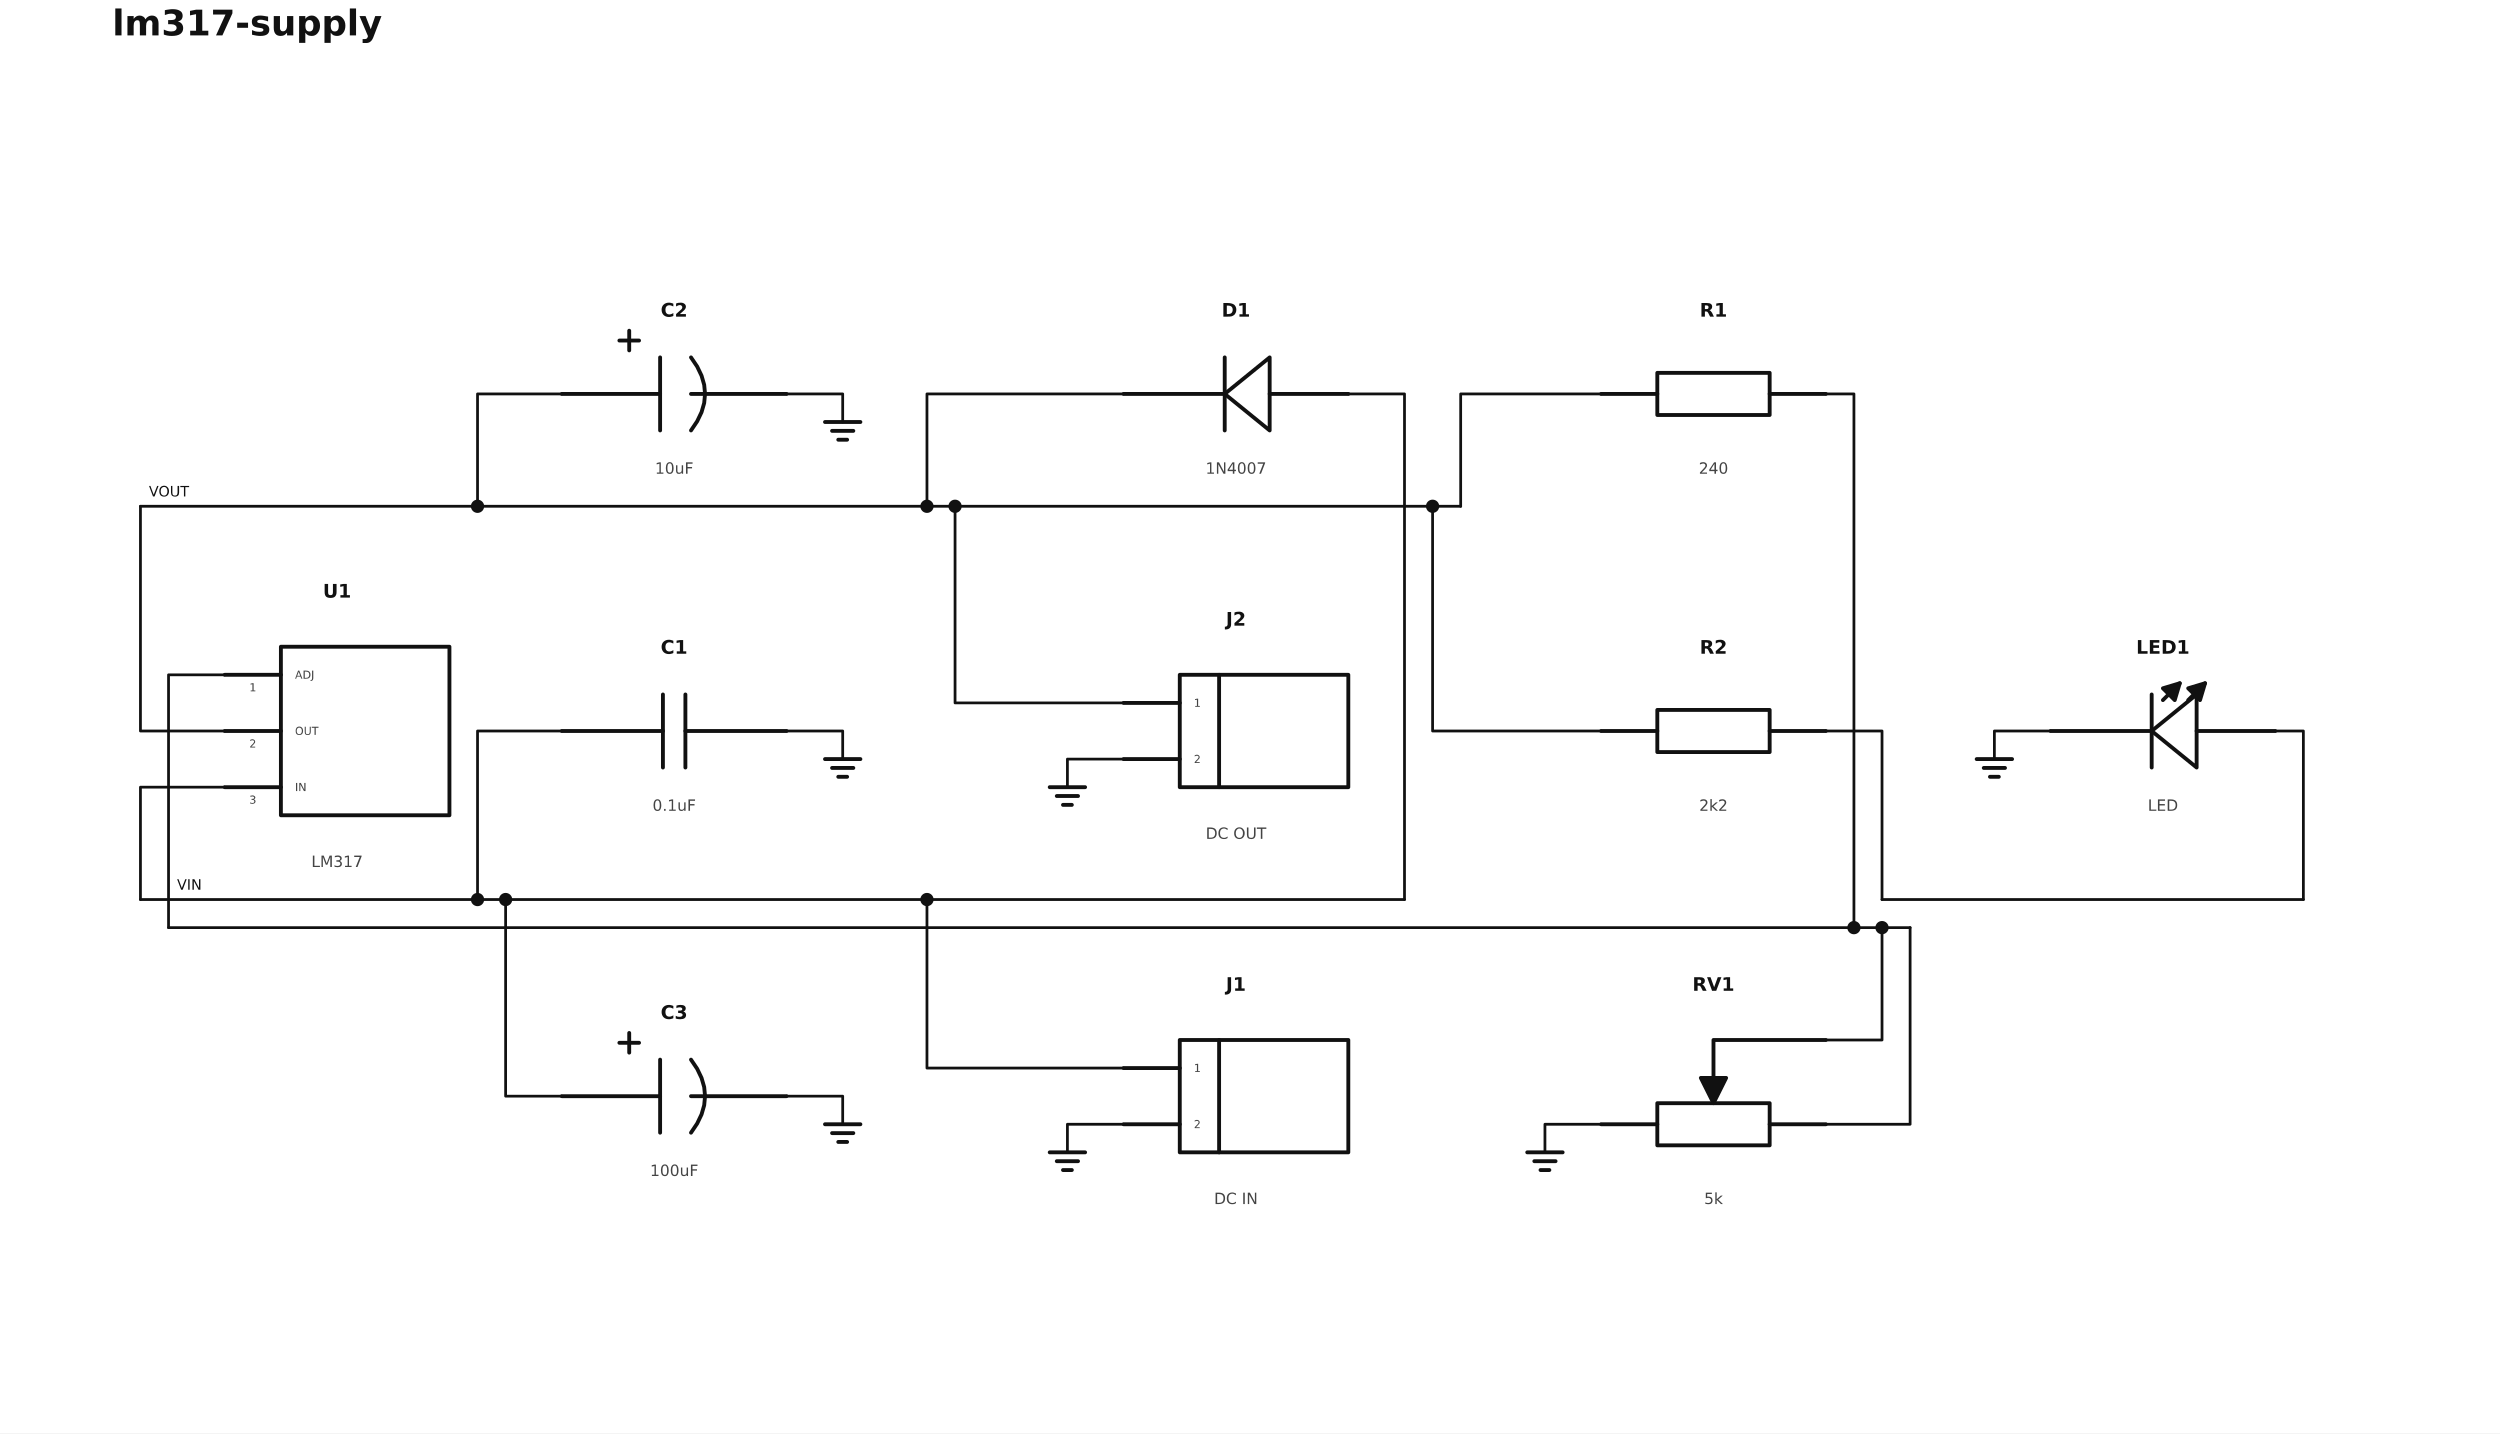
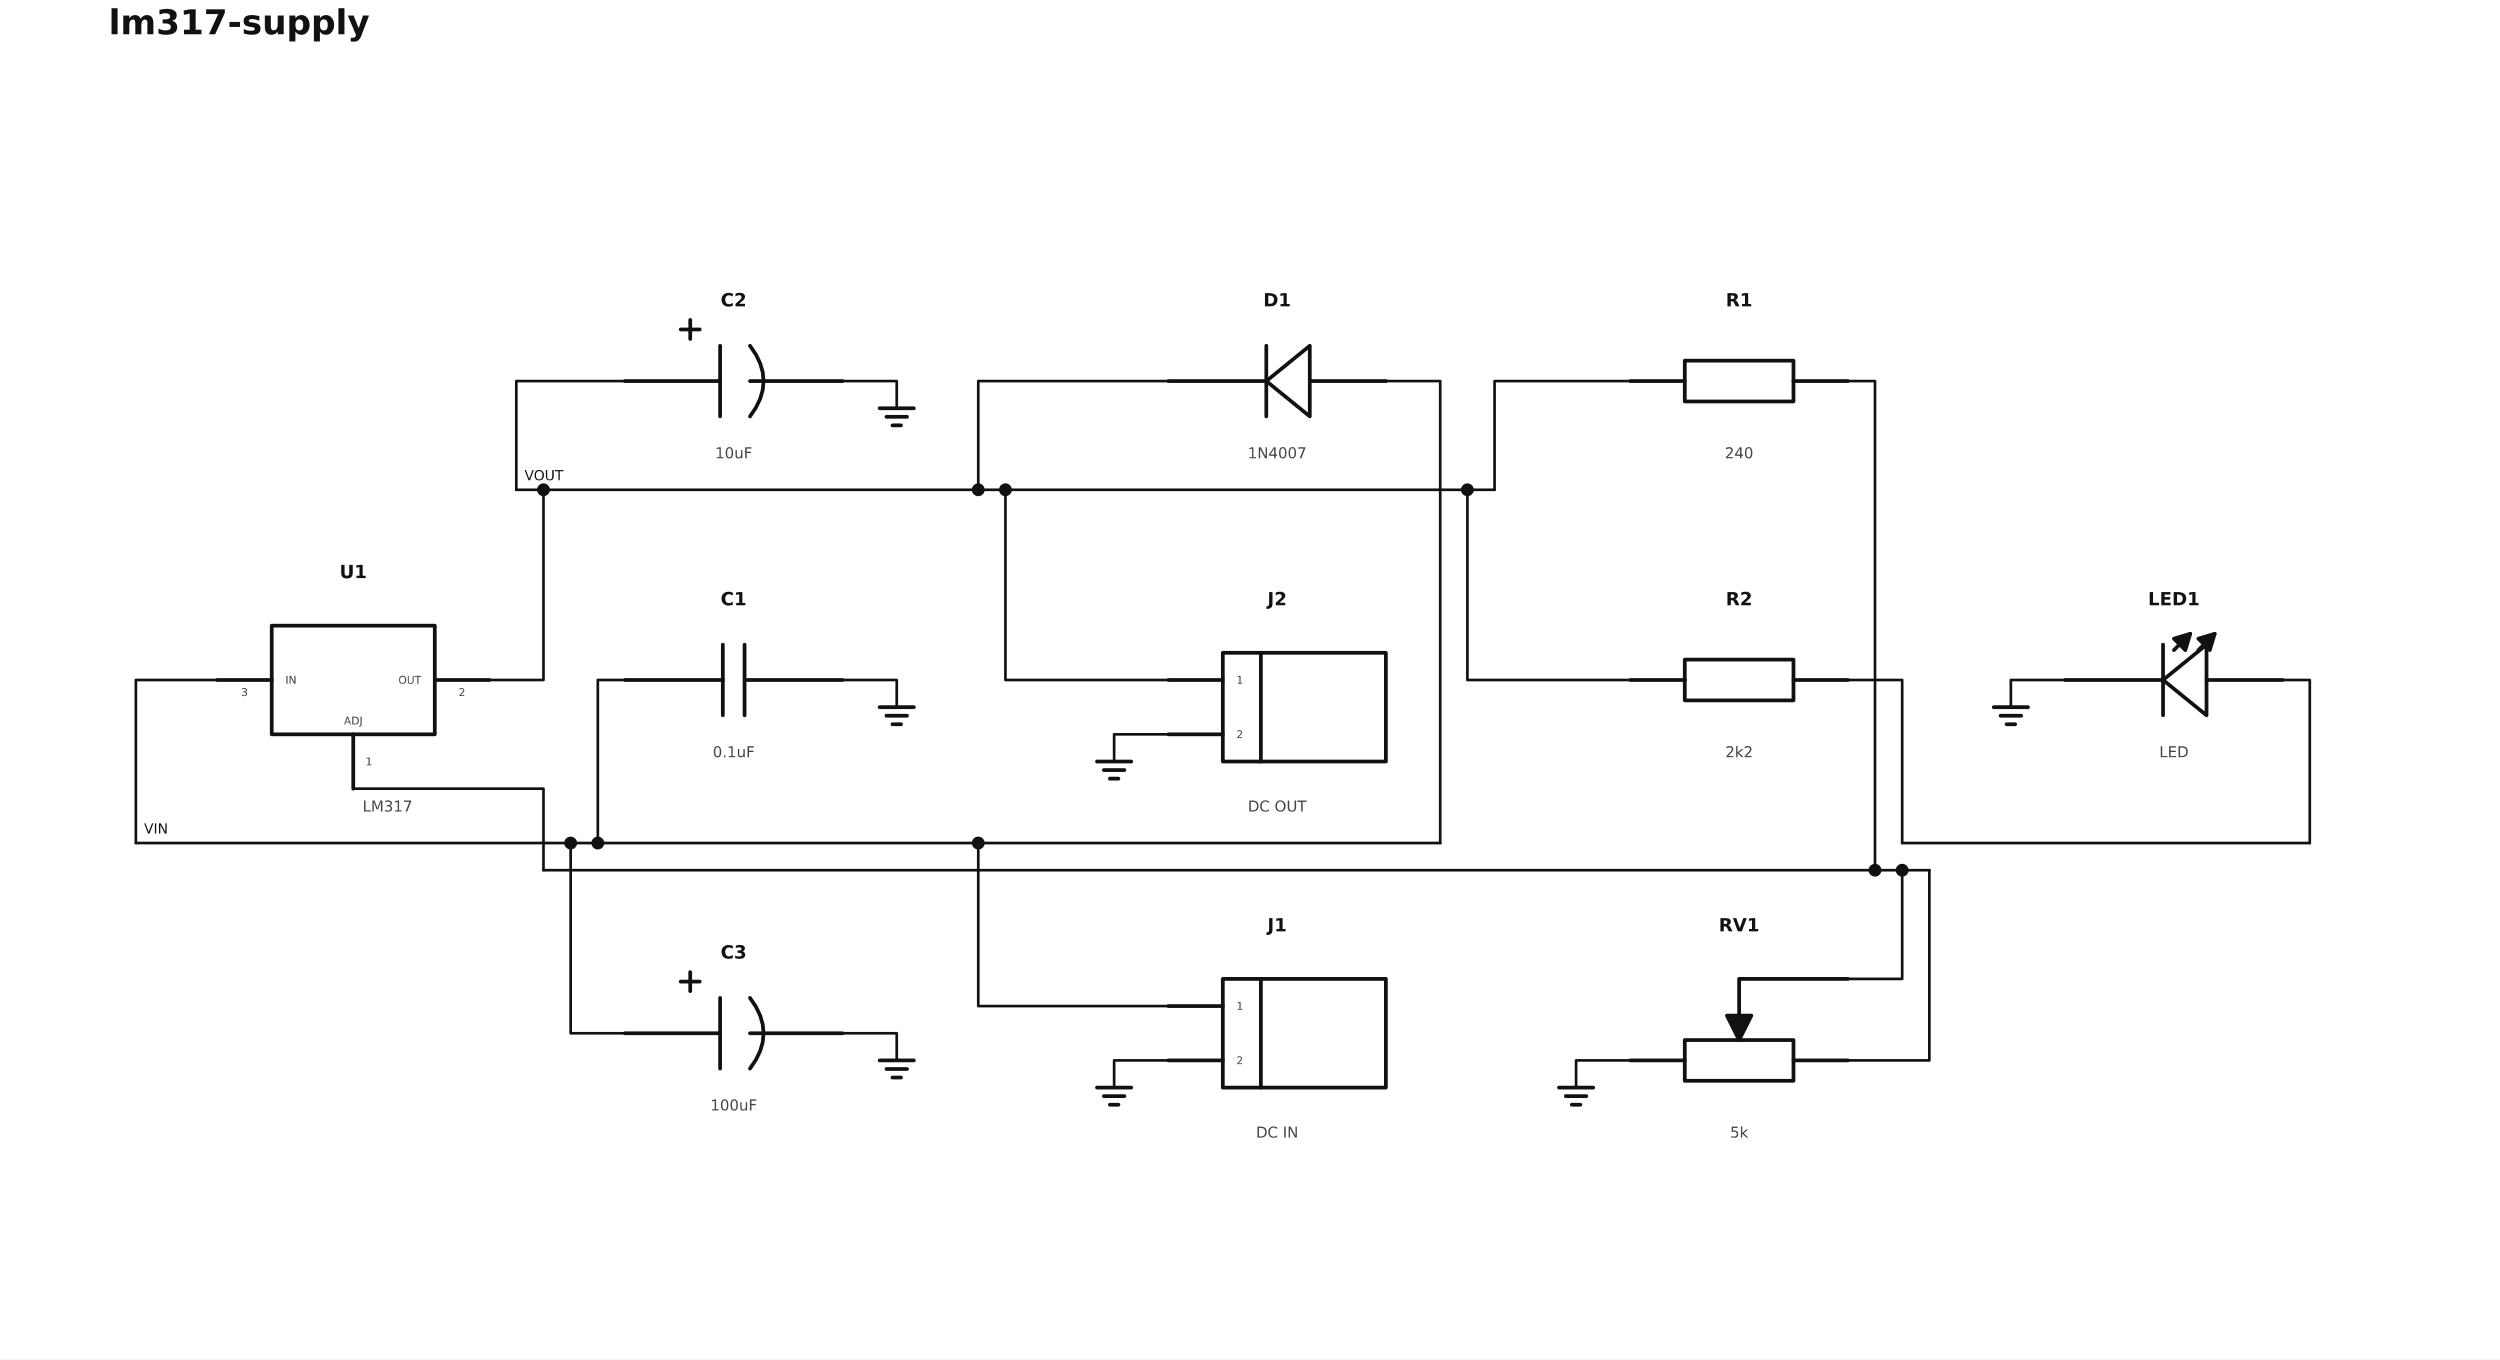
- <svg xmlns="http://www.w3.org/2000/svg" version="1.1" width="226.06mm" height="129.601mm" viewBox="0 -7.68 226.06 129.601">
-   <rect x="0" y="-7.68" width="226.06" height="129.601" fill="#ffffff" />
+ <svg xmlns="http://www.w3.org/2000/svg" version="1.1" width="233.68mm" height="127.06mm" viewBox="0 -7.68 233.68 127.06">
+   <rect x="0" y="-7.68" width="233.68" height="127.06" fill="#ffffff" />
  <text x="10.16" y="-4.48" font-size="3.2" fill="#111111" text-anchor="start" font-family="DejaVu Sans, Helvetica, Arial, sans-serif" font-weight="bold">lm317-supply</text>
  <g stroke-linecap="round" stroke-linejoin="round">
-     <polyline points="101.6,88.9 83.82,88.9 83.82,73.66" fill="none" stroke="#111111" stroke-width="0.25" />
-     <polyline points="50.8,58.42 43.18,58.42 43.18,73.66" fill="none" stroke="#111111" stroke-width="0.25" />
-     <polyline points="50.8,91.44 45.72,91.44 45.72,73.66" fill="none" stroke="#111111" stroke-width="0.25" />
-     <polyline points="20.32,63.5 12.7,63.5 12.7,73.66" fill="none" stroke="#111111" stroke-width="0.25" />
-     <polyline points="121.92,27.94 127,27.94 127,73.66" fill="none" stroke="#111111" stroke-width="0.25" />
-     <polyline points="12.7,73.66 127,73.66" fill="none" stroke="#111111" stroke-width="0.25" />
-     <polyline points="20.32,58.42 12.7,58.42 12.7,38.1" fill="none" stroke="#111111" stroke-width="0.25" />
-     <polyline points="144.78,27.94 132.08,27.94 132.08,38.1" fill="none" stroke="#111111" stroke-width="0.25" />
-     <polyline points="50.8,27.94 43.18,27.94 43.18,38.1" fill="none" stroke="#111111" stroke-width="0.25" />
-     <polyline points="101.6,27.94 83.82,27.94 83.82,38.1" fill="none" stroke="#111111" stroke-width="0.25" />
-     <polyline points="144.78,58.42 129.54,58.42 129.54,38.1" fill="none" stroke="#111111" stroke-width="0.25" />
-     <polyline points="101.6,55.88 86.36,55.88 86.36,38.1" fill="none" stroke="#111111" stroke-width="0.25" />
-     <polyline points="12.7,38.1 132.08,38.1" fill="none" stroke="#111111" stroke-width="0.25" />
-     <polyline points="20.32,53.34 15.24,53.34 15.24,76.2" fill="none" stroke="#111111" stroke-width="0.25" />
-     <polyline points="165.1,27.94 167.64,27.94 167.64,76.2" fill="none" stroke="#111111" stroke-width="0.25" />
-     <polyline points="165.1,86.36 170.18,86.36 170.18,76.2" fill="none" stroke="#111111" stroke-width="0.25" />
-     <polyline points="165.1,93.98 172.72,93.98 172.72,76.2" fill="none" stroke="#111111" stroke-width="0.25" />
-     <polyline points="15.24,76.2 172.72,76.2" fill="none" stroke="#111111" stroke-width="0.25" />
-     <polyline points="165.1,58.42 170.18,58.42 170.18,73.66" fill="none" stroke="#111111" stroke-width="0.25" />
-     <polyline points="205.74,58.42 208.28,58.42 208.28,73.66" fill="none" stroke="#111111" stroke-width="0.25" />
-     <polyline points="170.18,73.66 208.28,73.66" fill="none" stroke="#111111" stroke-width="0.25" />
-     <polyline points="101.6,93.98 96.52,93.98 96.52,96.52" fill="none" stroke="#111111" stroke-width="0.25" />
-     <line x1="94.92" y1="96.52" x2="98.12" y2="96.52" stroke="#111111" stroke-width="0.35" />
-     <line x1="95.56" y1="97.32" x2="97.48" y2="97.32" stroke="#111111" stroke-width="0.35" />
-     <line x1="96.12" y1="98.12" x2="96.92" y2="98.12" stroke="#111111" stroke-width="0.35" />
-     <polyline points="101.6,60.96 96.52,60.96 96.52,63.5" fill="none" stroke="#111111" stroke-width="0.25" />
-     <line x1="94.92" y1="63.5" x2="98.12" y2="63.5" stroke="#111111" stroke-width="0.35" />
-     <line x1="95.56" y1="64.3" x2="97.48" y2="64.3" stroke="#111111" stroke-width="0.35" />
-     <line x1="96.12" y1="65.1" x2="96.92" y2="65.1" stroke="#111111" stroke-width="0.35" />
-     <polyline points="71.12,58.42 76.2,58.42 76.2,60.96" fill="none" stroke="#111111" stroke-width="0.25" />
-     <line x1="74.6" y1="60.96" x2="77.8" y2="60.96" stroke="#111111" stroke-width="0.35" />
-     <line x1="75.24" y1="61.76" x2="77.16" y2="61.76" stroke="#111111" stroke-width="0.35" />
-     <line x1="75.8" y1="62.56" x2="76.6" y2="62.56" stroke="#111111" stroke-width="0.35" />
-     <polyline points="71.12,91.44 76.2,91.44 76.2,93.98" fill="none" stroke="#111111" stroke-width="0.25" />
-     <line x1="74.6" y1="93.98" x2="77.8" y2="93.98" stroke="#111111" stroke-width="0.35" />
-     <line x1="75.24" y1="94.78" x2="77.16" y2="94.78" stroke="#111111" stroke-width="0.35" />
-     <line x1="75.8" y1="95.58" x2="76.6" y2="95.58" stroke="#111111" stroke-width="0.35" />
-     <polyline points="71.12,27.94 76.2,27.94 76.2,30.48" fill="none" stroke="#111111" stroke-width="0.25" />
-     <line x1="74.6" y1="30.48" x2="77.8" y2="30.48" stroke="#111111" stroke-width="0.35" />
-     <line x1="75.24" y1="31.28" x2="77.16" y2="31.28" stroke="#111111" stroke-width="0.35" />
-     <line x1="75.8" y1="32.08" x2="76.6" y2="32.08" stroke="#111111" stroke-width="0.35" />
-     <polyline points="144.78,93.98 139.7,93.98 139.7,96.52" fill="none" stroke="#111111" stroke-width="0.25" />
-     <line x1="138.1" y1="96.52" x2="141.3" y2="96.52" stroke="#111111" stroke-width="0.35" />
-     <line x1="138.74" y1="97.32" x2="140.66" y2="97.32" stroke="#111111" stroke-width="0.35" />
-     <line x1="139.3" y1="98.12" x2="140.1" y2="98.12" stroke="#111111" stroke-width="0.35" />
-     <polyline points="185.42,58.42 180.34,58.42 180.34,60.96" fill="none" stroke="#111111" stroke-width="0.25" />
-     <line x1="178.74" y1="60.96" x2="181.94" y2="60.96" stroke="#111111" stroke-width="0.35" />
-     <line x1="179.38" y1="61.76" x2="181.3" y2="61.76" stroke="#111111" stroke-width="0.35" />
-     <line x1="179.94" y1="62.56" x2="180.74" y2="62.56" stroke="#111111" stroke-width="0.35" />
-     <circle cx="83.82" cy="73.66" r="0.6" fill="#111111" />
-     <circle cx="43.18" cy="73.66" r="0.6" fill="#111111" />
-     <circle cx="45.72" cy="73.66" r="0.6" fill="#111111" />
-     <circle cx="43.18" cy="38.1" r="0.6" fill="#111111" />
-     <circle cx="83.82" cy="38.1" r="0.6" fill="#111111" />
-     <circle cx="129.54" cy="38.1" r="0.6" fill="#111111" />
-     <circle cx="86.36" cy="38.1" r="0.6" fill="#111111" />
-     <circle cx="167.64" cy="76.2" r="0.6" fill="#111111" />
-     <circle cx="170.18" cy="76.2" r="0.6" fill="#111111" />
-     <g transform="translate(50.8,53.34)">
+     <polyline points="109.22,86.36 91.44,86.36 91.44,71.12" fill="none" stroke="#111111" stroke-width="0.25" />
+     <polyline points="58.42,55.88 55.88,55.88 55.88,71.12" fill="none" stroke="#111111" stroke-width="0.25" />
+     <polyline points="58.42,88.9 53.34,88.9 53.34,71.12" fill="none" stroke="#111111" stroke-width="0.25" />
+     <polyline points="20.32,55.88 12.7,55.88 12.7,71.12" fill="none" stroke="#111111" stroke-width="0.25" />
+     <polyline points="129.54,27.94 134.62,27.94 134.62,71.12" fill="none" stroke="#111111" stroke-width="0.25" />
+     <polyline points="12.7,71.12 134.62,71.12" fill="none" stroke="#111111" stroke-width="0.25" />
+     <polyline points="45.72,55.88 50.8,55.88 50.8,38.1" fill="none" stroke="#111111" stroke-width="0.25" />
+     <polyline points="152.4,27.94 139.7,27.94 139.7,38.1" fill="none" stroke="#111111" stroke-width="0.25" />
+     <polyline points="58.42,27.94 48.26,27.94 48.26,38.1" fill="none" stroke="#111111" stroke-width="0.25" />
+     <polyline points="109.22,27.94 91.44,27.94 91.44,38.1" fill="none" stroke="#111111" stroke-width="0.25" />
+     <polyline points="152.4,55.88 137.16,55.88 137.16,38.1" fill="none" stroke="#111111" stroke-width="0.25" />
+     <polyline points="109.22,55.88 93.98,55.88 93.98,38.1" fill="none" stroke="#111111" stroke-width="0.25" />
+     <polyline points="48.26,38.1 139.7,38.1" fill="none" stroke="#111111" stroke-width="0.25" />
+     <polyline points="33.02,66.04 50.8,66.04 50.8,73.66" fill="none" stroke="#111111" stroke-width="0.25" />
+     <polyline points="172.72,27.94 175.26,27.94 175.26,73.66" fill="none" stroke="#111111" stroke-width="0.25" />
+     <polyline points="172.72,83.82 177.8,83.82 177.8,73.66" fill="none" stroke="#111111" stroke-width="0.25" />
+     <polyline points="172.72,91.44 180.34,91.44 180.34,73.66" fill="none" stroke="#111111" stroke-width="0.25" />
+     <polyline points="50.8,73.66 180.34,73.66" fill="none" stroke="#111111" stroke-width="0.25" />
+     <polyline points="172.72,55.88 177.8,55.88 177.8,71.12" fill="none" stroke="#111111" stroke-width="0.25" />
+     <polyline points="213.36,55.88 215.9,55.88 215.9,71.12" fill="none" stroke="#111111" stroke-width="0.25" />
+     <polyline points="177.8,71.12 215.9,71.12" fill="none" stroke="#111111" stroke-width="0.25" />
+     <polyline points="109.22,91.44 104.14,91.44 104.14,93.98" fill="none" stroke="#111111" stroke-width="0.25" />
+     <line x1="102.54" y1="93.98" x2="105.74" y2="93.98" stroke="#111111" stroke-width="0.35" />
+     <line x1="103.18" y1="94.78" x2="105.1" y2="94.78" stroke="#111111" stroke-width="0.35" />
+     <line x1="103.74" y1="95.58" x2="104.54" y2="95.58" stroke="#111111" stroke-width="0.35" />
+     <polyline points="109.22,60.96 104.14,60.96 104.14,63.5" fill="none" stroke="#111111" stroke-width="0.25" />
+     <line x1="102.54" y1="63.5" x2="105.74" y2="63.5" stroke="#111111" stroke-width="0.35" />
+     <line x1="103.18" y1="64.3" x2="105.1" y2="64.3" stroke="#111111" stroke-width="0.35" />
+     <line x1="103.74" y1="65.1" x2="104.54" y2="65.1" stroke="#111111" stroke-width="0.35" />
+     <polyline points="78.74,55.88 83.82,55.88 83.82,58.42" fill="none" stroke="#111111" stroke-width="0.25" />
+     <line x1="82.22" y1="58.42" x2="85.42" y2="58.42" stroke="#111111" stroke-width="0.35" />
+     <line x1="82.86" y1="59.22" x2="84.78" y2="59.22" stroke="#111111" stroke-width="0.35" />
+     <line x1="83.42" y1="60.02" x2="84.22" y2="60.02" stroke="#111111" stroke-width="0.35" />
+     <polyline points="78.74,88.9 83.82,88.9 83.82,91.44" fill="none" stroke="#111111" stroke-width="0.25" />
+     <line x1="82.22" y1="91.44" x2="85.42" y2="91.44" stroke="#111111" stroke-width="0.35" />
+     <line x1="82.86" y1="92.24" x2="84.78" y2="92.24" stroke="#111111" stroke-width="0.35" />
+     <line x1="83.42" y1="93.04" x2="84.22" y2="93.04" stroke="#111111" stroke-width="0.35" />
+     <polyline points="78.74,27.94 83.82,27.94 83.82,30.48" fill="none" stroke="#111111" stroke-width="0.25" />
+     <line x1="82.22" y1="30.48" x2="85.42" y2="30.48" stroke="#111111" stroke-width="0.35" />
+     <line x1="82.86" y1="31.28" x2="84.78" y2="31.28" stroke="#111111" stroke-width="0.35" />
+     <line x1="83.42" y1="32.08" x2="84.22" y2="32.08" stroke="#111111" stroke-width="0.35" />
+     <polyline points="152.4,91.44 147.32,91.44 147.32,93.98" fill="none" stroke="#111111" stroke-width="0.25" />
+     <line x1="145.72" y1="93.98" x2="148.92" y2="93.98" stroke="#111111" stroke-width="0.35" />
+     <line x1="146.36" y1="94.78" x2="148.28" y2="94.78" stroke="#111111" stroke-width="0.35" />
+     <line x1="146.92" y1="95.58" x2="147.72" y2="95.58" stroke="#111111" stroke-width="0.35" />
+     <polyline points="193.04,55.88 187.96,55.88 187.96,58.42" fill="none" stroke="#111111" stroke-width="0.25" />
+     <line x1="186.36" y1="58.42" x2="189.56" y2="58.42" stroke="#111111" stroke-width="0.35" />
+     <line x1="187" y1="59.22" x2="188.92" y2="59.22" stroke="#111111" stroke-width="0.35" />
+     <line x1="187.56" y1="60.02" x2="188.36" y2="60.02" stroke="#111111" stroke-width="0.35" />
+     <circle cx="91.44" cy="71.12" r="0.6" fill="#111111" />
+     <circle cx="55.88" cy="71.12" r="0.6" fill="#111111" />
+     <circle cx="53.34" cy="71.12" r="0.6" fill="#111111" />
+     <circle cx="50.8" cy="38.1" r="0.6" fill="#111111" />
+     <circle cx="91.44" cy="38.1" r="0.6" fill="#111111" />
+     <circle cx="137.16" cy="38.1" r="0.6" fill="#111111" />
+     <circle cx="93.98" cy="38.1" r="0.6" fill="#111111" />
+     <circle cx="175.26" cy="73.66" r="0.6" fill="#111111" />
+     <circle cx="177.8" cy="73.66" r="0.6" fill="#111111" />
+     <g transform="translate(58.42,50.8)">
      <polyline points="0,5.08 9.144,5.08" fill="none" stroke="#111111" stroke-width="0.35" />
      <polyline points="11.176,5.08 20.32,5.08" fill="none" stroke="#111111" stroke-width="0.35" />
      <polyline points="9.144,1.778 9.144,8.382" fill="none" stroke="#111111" stroke-width="0.35" />
      <polyline points="11.176,1.778 11.176,8.382" fill="none" stroke="#111111" stroke-width="0.35" />
    </g>
-     <g transform="translate(50.8,22.86)">
+     <g transform="translate(58.42,22.86)">
      <polyline points="0,5.08 8.89,5.08" fill="none" stroke="#111111" stroke-width="0.35" />
      <polyline points="11.684,5.08 20.32,5.08" fill="none" stroke="#111111" stroke-width="0.35" />
      <polyline points="8.89,1.778 8.89,8.382" fill="none" stroke="#111111" stroke-width="0.35" />
      <polyline points="11.684,1.778 12.24,2.603 12.636,3.429 12.875,4.255 12.954,5.08 12.875,5.905 12.636,6.731 12.24,7.556 11.684,8.382" fill="none" stroke="#111111" stroke-width="0.35" />
      <polyline points="5.207,0.254 6.985,0.254" fill="none" stroke="#111111" stroke-width="0.35" />
      <polyline points="6.096,-0.635 6.096,1.143" fill="none" stroke="#111111" stroke-width="0.35" />
    </g>
-     <g transform="translate(50.8,86.36)">
+     <g transform="translate(58.42,83.82)">
      <polyline points="0,5.08 8.89,5.08" fill="none" stroke="#111111" stroke-width="0.35" />
      <polyline points="11.684,5.08 20.32,5.08" fill="none" stroke="#111111" stroke-width="0.35" />
      <polyline points="8.89,1.778 8.89,8.382" fill="none" stroke="#111111" stroke-width="0.35" />
      <polyline points="11.684,1.778 12.24,2.603 12.636,3.429 12.875,4.255 12.954,5.08 12.875,5.905 12.636,6.731 12.24,7.556 11.684,8.382" fill="none" stroke="#111111" stroke-width="0.35" />
      <polyline points="5.207,0.254 6.985,0.254" fill="none" stroke="#111111" stroke-width="0.35" />
      <polyline points="6.096,-0.635 6.096,1.143" fill="none" stroke="#111111" stroke-width="0.35" />
    </g>
-     <g transform="translate(101.6,22.86)">
+     <g transform="translate(109.22,22.86)">
      <polyline points="0,5.08 9.144,5.08" fill="none" stroke="#111111" stroke-width="0.35" />
      <polyline points="13.208,5.08 20.32,5.08" fill="none" stroke="#111111" stroke-width="0.35" />
      <polyline points="9.144,1.778 9.144,8.382" fill="none" stroke="#111111" stroke-width="0.35" />
      <polygon points="13.208,1.778 13.208,8.382 9.144,5.08" fill="none" stroke="#111111" stroke-width="0.35" />
    </g>
-     <g transform="translate(101.6,83.82)">
+     <g transform="translate(109.22,81.28)">
      <polygon points="5.08,2.54 20.32,2.54 20.32,12.7 5.08,12.7" fill="none" stroke="#111111" stroke-width="0.35" />
      <polyline points="0,5.08 5.08,5.08" fill="none" stroke="#111111" stroke-width="0.35" />
      <polyline points="0,10.16 5.08,10.16" fill="none" stroke="#111111" stroke-width="0.35" />
      <polyline points="8.636,2.54 8.636,12.7" fill="none" stroke="#111111" stroke-width="0.35" />
    </g>
-     <g transform="translate(101.6,50.8)">
+     <g transform="translate(109.22,50.8)">
      <polygon points="5.08,2.54 20.32,2.54 20.32,12.7 5.08,12.7" fill="none" stroke="#111111" stroke-width="0.35" />
      <polyline points="0,5.08 5.08,5.08" fill="none" stroke="#111111" stroke-width="0.35" />
      <polyline points="0,10.16 5.08,10.16" fill="none" stroke="#111111" stroke-width="0.35" />
      <polyline points="8.636,2.54 8.636,12.7" fill="none" stroke="#111111" stroke-width="0.35" />
    </g>
-     <g transform="translate(185.42,53.34)">
+     <g transform="translate(193.04,50.8)">
      <polyline points="0,5.08 9.144,5.08" fill="none" stroke="#111111" stroke-width="0.35" />
      <polyline points="13.208,5.08 20.32,5.08" fill="none" stroke="#111111" stroke-width="0.35" />
      <polyline points="9.144,1.778 9.144,8.382" fill="none" stroke="#111111" stroke-width="0.35" />
      <polygon points="13.208,1.778 13.208,8.382 9.144,5.08" fill="none" stroke="#111111" stroke-width="0.35" />
      <polyline points="10.16,2.286 11.684,0.762" fill="none" stroke="#111111" stroke-width="0.35" />
      <polygon points="11.684,0.762 10.16,1.219 11.227,2.286" fill="#111111" stroke="#111111" stroke-width="0.35" />
      <polyline points="12.446,2.286 13.97,0.762" fill="none" stroke="#111111" stroke-width="0.35" />
      <polygon points="13.97,0.762 12.446,1.219 13.513,2.286" fill="#111111" stroke="#111111" stroke-width="0.35" />
    </g>
-     <g transform="translate(144.78,22.86)">
+     <g transform="translate(152.4,22.86)">
      <polyline points="0,5.08 5.08,5.08" fill="none" stroke="#111111" stroke-width="0.35" />
      <polyline points="15.24,5.08 20.32,5.08" fill="none" stroke="#111111" stroke-width="0.35" />
      <polygon points="5.08,3.175 15.24,3.175 15.24,6.985 5.08,6.985" fill="none" stroke="#111111" stroke-width="0.35" />
    </g>
-     <g transform="translate(144.78,53.34)">
+     <g transform="translate(152.4,50.8)">
      <polyline points="0,5.08 5.08,5.08" fill="none" stroke="#111111" stroke-width="0.35" />
      <polyline points="15.24,5.08 20.32,5.08" fill="none" stroke="#111111" stroke-width="0.35" />
      <polygon points="5.08,3.175 15.24,3.175 15.24,6.985 5.08,6.985" fill="none" stroke="#111111" stroke-width="0.35" />
    </g>
-     <g transform="translate(144.78,83.82)">
+     <g transform="translate(152.4,81.28)">
      <polyline points="0,10.16 5.08,10.16" fill="none" stroke="#111111" stroke-width="0.35" />
      <polyline points="15.24,10.16 20.32,10.16" fill="none" stroke="#111111" stroke-width="0.35" />
      <polygon points="5.08,8.255 15.24,8.255 15.24,12.065 5.08,12.065" fill="none" stroke="#111111" stroke-width="0.35" />
      <polyline points="20.32,2.54 10.16,2.54 10.16,5.969" fill="none" stroke="#111111" stroke-width="0.35" />
      <polygon points="9.017,5.969 11.303,5.969 10.16,8.255" fill="#111111" stroke="#111111" stroke-width="0.35" />
    </g>
    <g transform="translate(20.32,48.26)">
-       <polygon points="5.08,2.54 20.32,2.54 20.32,17.78 5.08,17.78" fill="none" stroke="#111111" stroke-width="0.35" />
-       <polyline points="0,5.08 5.08,5.08" fill="none" stroke="#111111" stroke-width="0.35" />
-       <polyline points="0,10.16 5.08,10.16" fill="none" stroke="#111111" stroke-width="0.35" />
-       <polyline points="0,15.24 5.08,15.24" fill="none" stroke="#111111" stroke-width="0.35" />
+       <polygon points="5.08,2.54 20.32,2.54 20.32,12.7 5.08,12.7" fill="none" stroke="#111111" stroke-width="0.35" />
+       <polyline points="0,7.62 5.08,7.62" fill="none" stroke="#111111" stroke-width="0.35" />
+       <polyline points="20.32,7.62 25.4,7.62" fill="none" stroke="#111111" stroke-width="0.35" />
+       <polyline points="12.7,12.7 12.7,17.78" fill="none" stroke="#111111" stroke-width="0.35" />
    </g>
  </g>
-   <text x="60.96" y="51.435" font-size="1.7" fill="#111111" text-anchor="middle" font-family="DejaVu Sans, Helvetica, Arial, sans-serif" font-weight="bold">C1</text>
-   <text x="60.96" y="65.636" font-size="1.4" fill="#444444" text-anchor="middle" font-family="DejaVu Sans, Helvetica, Arial, sans-serif">0.1uF</text>
-   <text x="60.96" y="20.955" font-size="1.7" fill="#111111" text-anchor="middle" font-family="DejaVu Sans, Helvetica, Arial, sans-serif" font-weight="bold">C2</text>
-   <text x="60.96" y="35.156" font-size="1.4" fill="#444444" text-anchor="middle" font-family="DejaVu Sans, Helvetica, Arial, sans-serif">10uF</text>
-   <text x="60.96" y="84.455" font-size="1.7" fill="#111111" text-anchor="middle" font-family="DejaVu Sans, Helvetica, Arial, sans-serif" font-weight="bold">C3</text>
-   <text x="60.96" y="98.656" font-size="1.4" fill="#444444" text-anchor="middle" font-family="DejaVu Sans, Helvetica, Arial, sans-serif">100uF</text>
-   <text x="111.76" y="20.955" font-size="1.7" fill="#111111" text-anchor="middle" font-family="DejaVu Sans, Helvetica, Arial, sans-serif" font-weight="bold">D1</text>
-   <text x="111.76" y="35.156" font-size="1.4" fill="#444444" text-anchor="middle" font-family="DejaVu Sans, Helvetica, Arial, sans-serif">1N4007</text>
-   <text x="111.76" y="81.915" font-size="1.7" fill="#111111" text-anchor="middle" font-family="DejaVu Sans, Helvetica, Arial, sans-serif" font-weight="bold">J1</text>
-   <text x="111.76" y="101.196" font-size="1.4" fill="#444444" text-anchor="middle" font-family="DejaVu Sans, Helvetica, Arial, sans-serif">DC IN</text>
-   <text x="107.95" y="89.25" font-size="1" fill="#444444" text-anchor="start" font-family="DejaVu Sans, Helvetica, Arial, sans-serif">1</text>
-   <text x="107.95" y="94.33" font-size="1" fill="#444444" text-anchor="start" font-family="DejaVu Sans, Helvetica, Arial, sans-serif">2</text>
-   <text x="111.76" y="48.895" font-size="1.7" fill="#111111" text-anchor="middle" font-family="DejaVu Sans, Helvetica, Arial, sans-serif" font-weight="bold">J2</text>
-   <text x="111.76" y="68.176" font-size="1.4" fill="#444444" text-anchor="middle" font-family="DejaVu Sans, Helvetica, Arial, sans-serif">DC OUT</text>
-   <text x="107.95" y="56.23" font-size="1" fill="#444444" text-anchor="start" font-family="DejaVu Sans, Helvetica, Arial, sans-serif">1</text>
-   <text x="107.95" y="61.31" font-size="1" fill="#444444" text-anchor="start" font-family="DejaVu Sans, Helvetica, Arial, sans-serif">2</text>
-   <text x="195.58" y="51.435" font-size="1.7" fill="#111111" text-anchor="middle" font-family="DejaVu Sans, Helvetica, Arial, sans-serif" font-weight="bold">LED1</text>
-   <text x="195.58" y="65.636" font-size="1.4" fill="#444444" text-anchor="middle" font-family="DejaVu Sans, Helvetica, Arial, sans-serif">LED</text>
-   <text x="154.94" y="20.955" font-size="1.7" fill="#111111" text-anchor="middle" font-family="DejaVu Sans, Helvetica, Arial, sans-serif" font-weight="bold">R1</text>
-   <text x="154.94" y="35.156" font-size="1.4" fill="#444444" text-anchor="middle" font-family="DejaVu Sans, Helvetica, Arial, sans-serif">240</text>
-   <text x="154.94" y="51.435" font-size="1.7" fill="#111111" text-anchor="middle" font-family="DejaVu Sans, Helvetica, Arial, sans-serif" font-weight="bold">R2</text>
-   <text x="154.94" y="65.636" font-size="1.4" fill="#444444" text-anchor="middle" font-family="DejaVu Sans, Helvetica, Arial, sans-serif">2k2</text>
-   <text x="154.94" y="81.915" font-size="1.7" fill="#111111" text-anchor="middle" font-family="DejaVu Sans, Helvetica, Arial, sans-serif" font-weight="bold">RV1</text>
-   <text x="154.94" y="101.196" font-size="1.4" fill="#444444" text-anchor="middle" font-family="DejaVu Sans, Helvetica, Arial, sans-serif">5k</text>
-   <text x="30.48" y="46.355" font-size="1.7" fill="#111111" text-anchor="middle" font-family="DejaVu Sans, Helvetica, Arial, sans-serif" font-weight="bold">U1</text>
-   <text x="30.48" y="70.716" font-size="1.4" fill="#444444" text-anchor="middle" font-family="DejaVu Sans, Helvetica, Arial, sans-serif">LM317</text>
-   <text x="26.67" y="53.69" font-size="1" fill="#444444" text-anchor="start" font-family="DejaVu Sans, Helvetica, Arial, sans-serif">ADJ</text>
-   <text x="22.86" y="54.833" font-size="1" fill="#444444" text-anchor="middle" font-family="DejaVu Sans, Helvetica, Arial, sans-serif">1</text>
-   <text x="26.67" y="58.77" font-size="1" fill="#444444" text-anchor="start" font-family="DejaVu Sans, Helvetica, Arial, sans-serif">OUT</text>
-   <text x="22.86" y="59.913" font-size="1" fill="#444444" text-anchor="middle" font-family="DejaVu Sans, Helvetica, Arial, sans-serif">2</text>
-   <text x="26.67" y="63.85" font-size="1" fill="#444444" text-anchor="start" font-family="DejaVu Sans, Helvetica, Arial, sans-serif">IN</text>
-   <text x="22.86" y="64.993" font-size="1" fill="#444444" text-anchor="middle" font-family="DejaVu Sans, Helvetica, Arial, sans-serif">3</text>
-   <text x="16.002" y="72.771" font-size="1.3" fill="#111111" text-anchor="start" font-family="DejaVu Sans, Helvetica, Arial, sans-serif">VIN</text>
-   <text x="13.462" y="37.211" font-size="1.3" fill="#111111" text-anchor="start" font-family="DejaVu Sans, Helvetica, Arial, sans-serif">VOUT</text>
+   <text x="68.58" y="48.895" font-size="1.7" fill="#111111" text-anchor="middle" font-family="DejaVu Sans, Helvetica, Arial, sans-serif" font-weight="bold">C1</text>
+   <text x="68.58" y="63.096" font-size="1.4" fill="#444444" text-anchor="middle" font-family="DejaVu Sans, Helvetica, Arial, sans-serif">0.1uF</text>
+   <text x="68.58" y="20.955" font-size="1.7" fill="#111111" text-anchor="middle" font-family="DejaVu Sans, Helvetica, Arial, sans-serif" font-weight="bold">C2</text>
+   <text x="68.58" y="35.156" font-size="1.4" fill="#444444" text-anchor="middle" font-family="DejaVu Sans, Helvetica, Arial, sans-serif">10uF</text>
+   <text x="68.58" y="81.915" font-size="1.7" fill="#111111" text-anchor="middle" font-family="DejaVu Sans, Helvetica, Arial, sans-serif" font-weight="bold">C3</text>
+   <text x="68.58" y="96.116" font-size="1.4" fill="#444444" text-anchor="middle" font-family="DejaVu Sans, Helvetica, Arial, sans-serif">100uF</text>
+   <text x="119.38" y="20.955" font-size="1.7" fill="#111111" text-anchor="middle" font-family="DejaVu Sans, Helvetica, Arial, sans-serif" font-weight="bold">D1</text>
+   <text x="119.38" y="35.156" font-size="1.4" fill="#444444" text-anchor="middle" font-family="DejaVu Sans, Helvetica, Arial, sans-serif">1N4007</text>
+   <text x="119.38" y="79.375" font-size="1.7" fill="#111111" text-anchor="middle" font-family="DejaVu Sans, Helvetica, Arial, sans-serif" font-weight="bold">J1</text>
+   <text x="119.38" y="98.656" font-size="1.4" fill="#444444" text-anchor="middle" font-family="DejaVu Sans, Helvetica, Arial, sans-serif">DC IN</text>
+   <text x="115.57" y="86.71" font-size="1" fill="#444444" text-anchor="start" font-family="DejaVu Sans, Helvetica, Arial, sans-serif">1</text>
+   <text x="115.57" y="91.79" font-size="1" fill="#444444" text-anchor="start" font-family="DejaVu Sans, Helvetica, Arial, sans-serif">2</text>
+   <text x="119.38" y="48.895" font-size="1.7" fill="#111111" text-anchor="middle" font-family="DejaVu Sans, Helvetica, Arial, sans-serif" font-weight="bold">J2</text>
+   <text x="119.38" y="68.176" font-size="1.4" fill="#444444" text-anchor="middle" font-family="DejaVu Sans, Helvetica, Arial, sans-serif">DC OUT</text>
+   <text x="115.57" y="56.23" font-size="1" fill="#444444" text-anchor="start" font-family="DejaVu Sans, Helvetica, Arial, sans-serif">1</text>
+   <text x="115.57" y="61.31" font-size="1" fill="#444444" text-anchor="start" font-family="DejaVu Sans, Helvetica, Arial, sans-serif">2</text>
+   <text x="203.2" y="48.895" font-size="1.7" fill="#111111" text-anchor="middle" font-family="DejaVu Sans, Helvetica, Arial, sans-serif" font-weight="bold">LED1</text>
+   <text x="203.2" y="63.096" font-size="1.4" fill="#444444" text-anchor="middle" font-family="DejaVu Sans, Helvetica, Arial, sans-serif">LED</text>
+   <text x="162.56" y="20.955" font-size="1.7" fill="#111111" text-anchor="middle" font-family="DejaVu Sans, Helvetica, Arial, sans-serif" font-weight="bold">R1</text>
+   <text x="162.56" y="35.156" font-size="1.4" fill="#444444" text-anchor="middle" font-family="DejaVu Sans, Helvetica, Arial, sans-serif">240</text>
+   <text x="162.56" y="48.895" font-size="1.7" fill="#111111" text-anchor="middle" font-family="DejaVu Sans, Helvetica, Arial, sans-serif" font-weight="bold">R2</text>
+   <text x="162.56" y="63.096" font-size="1.4" fill="#444444" text-anchor="middle" font-family="DejaVu Sans, Helvetica, Arial, sans-serif">2k2</text>
+   <text x="162.56" y="79.375" font-size="1.7" fill="#111111" text-anchor="middle" font-family="DejaVu Sans, Helvetica, Arial, sans-serif" font-weight="bold">RV1</text>
+   <text x="162.56" y="98.656" font-size="1.4" fill="#444444" text-anchor="middle" font-family="DejaVu Sans, Helvetica, Arial, sans-serif">5k</text>
+   <text x="33.02" y="46.355" font-size="1.7" fill="#111111" text-anchor="middle" font-family="DejaVu Sans, Helvetica, Arial, sans-serif" font-weight="bold">U1</text>
+   <text x="36.215" y="68.176" font-size="1.4" fill="#444444" text-anchor="middle" font-family="DejaVu Sans, Helvetica, Arial, sans-serif">LM317</text>
+   <text x="26.67" y="56.23" font-size="1" fill="#444444" text-anchor="start" font-family="DejaVu Sans, Helvetica, Arial, sans-serif">IN</text>
+   <text x="22.86" y="57.373" font-size="1" fill="#444444" text-anchor="middle" font-family="DejaVu Sans, Helvetica, Arial, sans-serif">3</text>
+   <text x="39.37" y="56.23" font-size="1" fill="#444444" text-anchor="end" font-family="DejaVu Sans, Helvetica, Arial, sans-serif">OUT</text>
+   <text x="43.18" y="57.373" font-size="1" fill="#444444" text-anchor="middle" font-family="DejaVu Sans, Helvetica, Arial, sans-serif">2</text>
+   <text x="33.02" y="60.04" font-size="1" fill="#444444" text-anchor="middle" font-family="DejaVu Sans, Helvetica, Arial, sans-serif">ADJ</text>
+   <text x="34.163" y="63.85" font-size="1" fill="#444444" text-anchor="start" font-family="DejaVu Sans, Helvetica, Arial, sans-serif">1</text>
+   <text x="13.462" y="70.231" font-size="1.3" fill="#111111" text-anchor="start" font-family="DejaVu Sans, Helvetica, Arial, sans-serif">VIN</text>
+   <text x="49.022" y="37.211" font-size="1.3" fill="#111111" text-anchor="start" font-family="DejaVu Sans, Helvetica, Arial, sans-serif">VOUT</text>
</svg>
